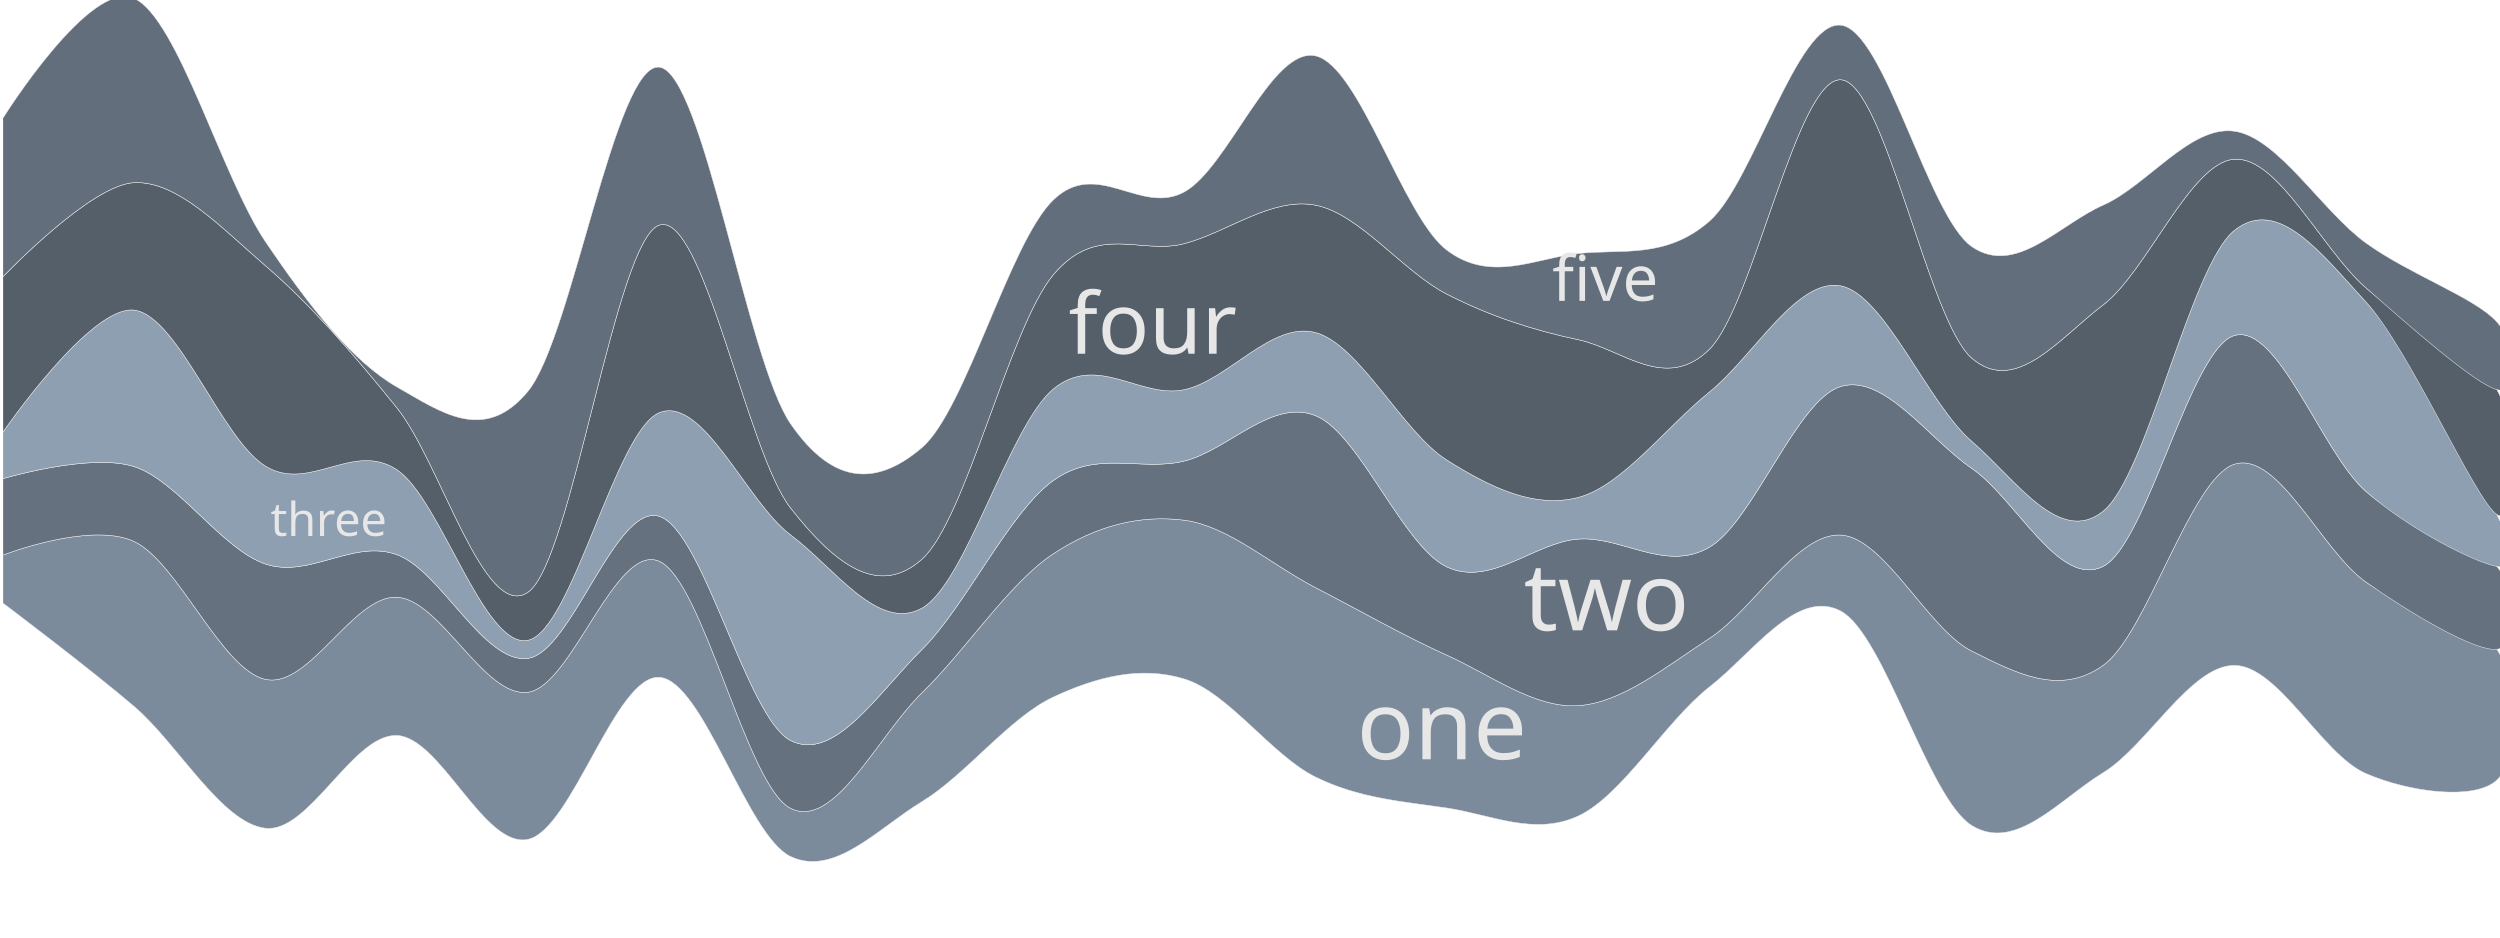
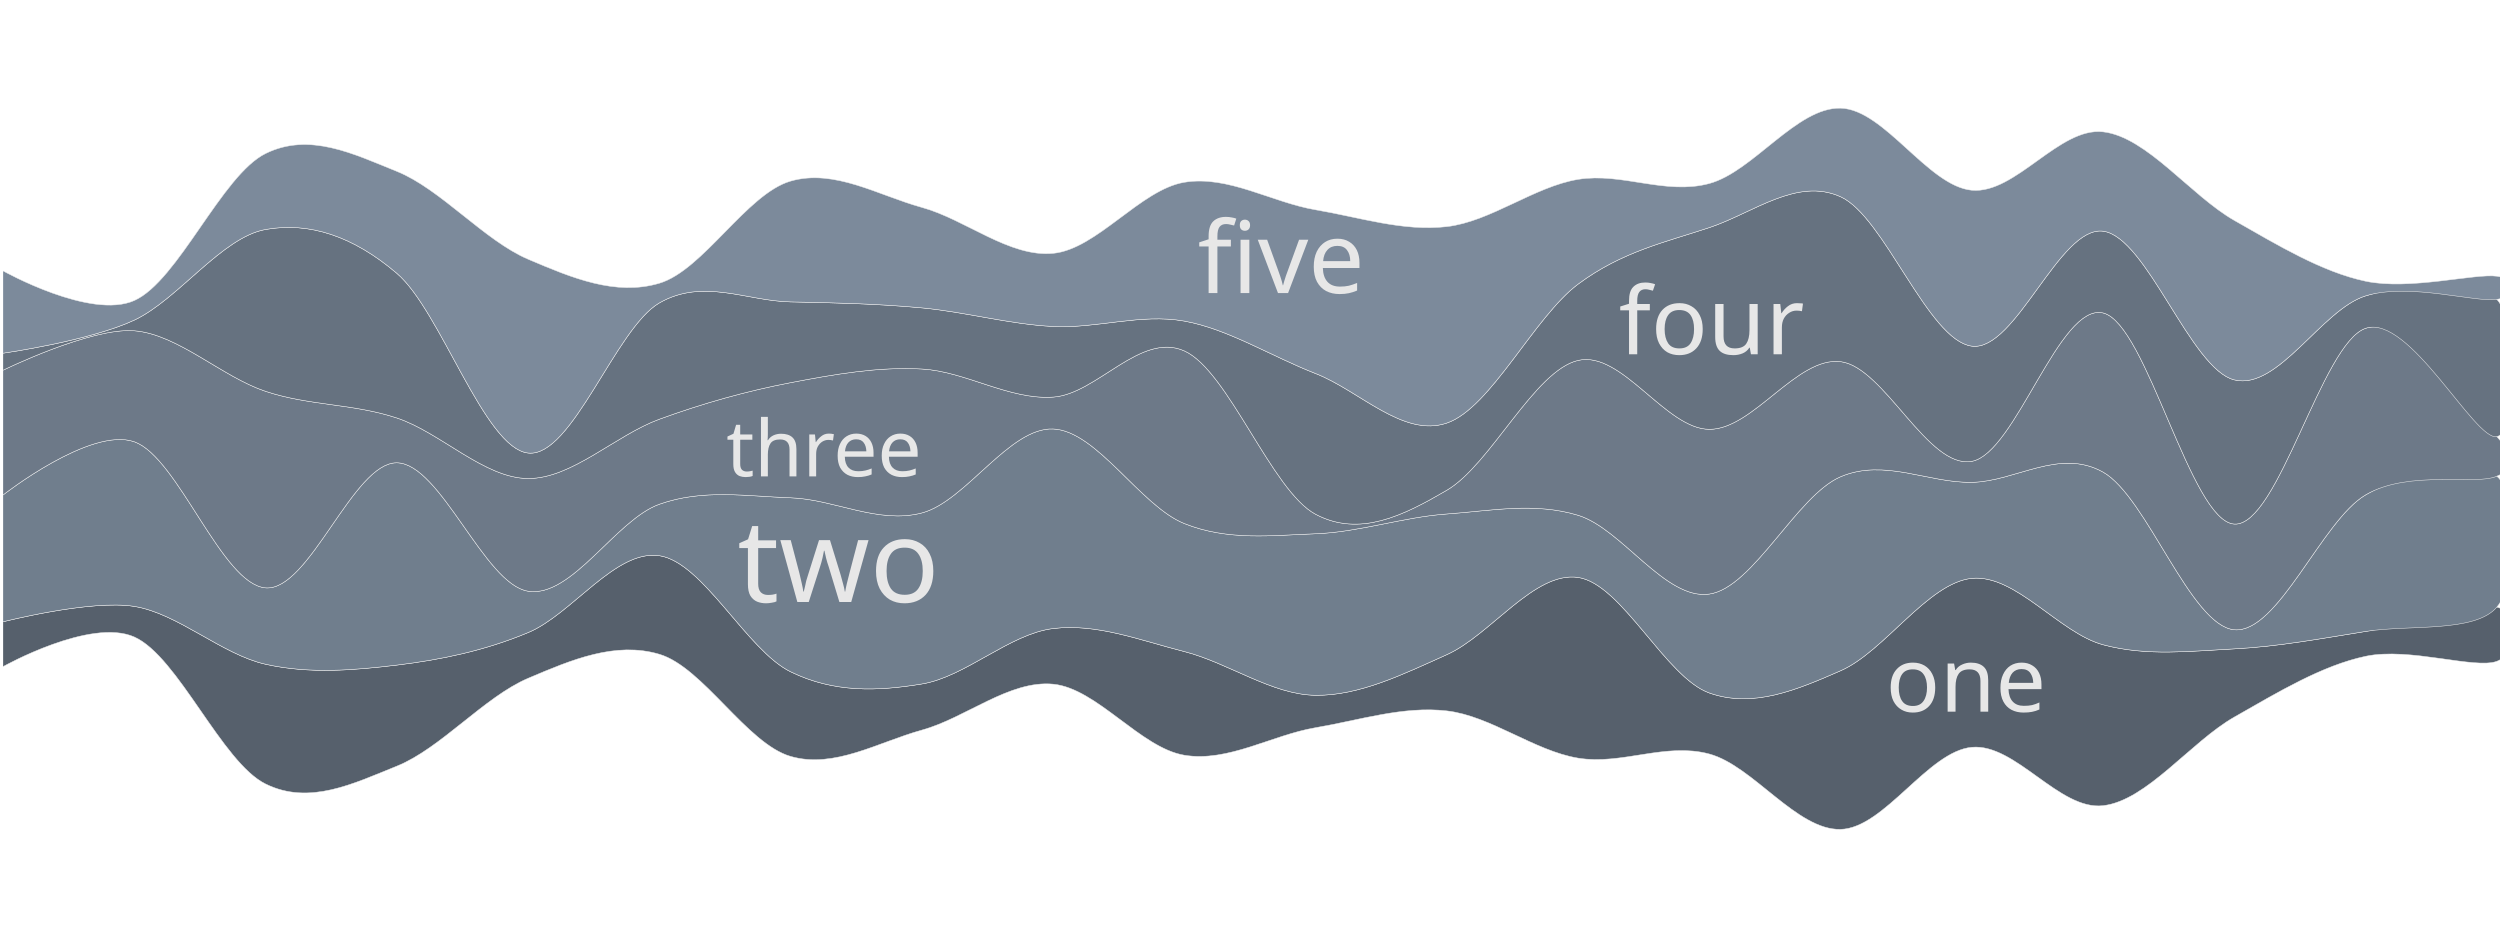
<svg xmlns="http://www.w3.org/2000/svg" width="1600px" height="600px" viewBox="0 0 100 100" version="1.1" style="stroke:black; fill:none; stroke-width:0.5pt; stroke-linejoin:round; text-anchor:middle" font-family="Helvetica, Arial, FreeSans, Sans, sans, sans-serif">
  <g id="StreamGraph">
-     <path d="M-83 59.205C-83 59.205 -73.667 55.56 -69 57.771C-64.333 59.982 -59.667 71.481 -55 72.469C-50.333 73.457 -45.667 63.474 -41 63.701C-36.333 63.929 -31.667 74.475 -27 73.836C-22.333 73.198 -17.667 57.808 -13 59.872C-8.333 61.936 -3.667 83.883 1 86.222C5.667 88.561 10.333 78.43 15 73.906C19.667 69.383 24.333 62.151 29 59.081C33.667 56.012 38.333 54.889 43 55.489C47.667 56.09 52.333 60.285 57 62.684C61.667 65.084 66.333 67.787 71 69.884C75.667 71.981 80.333 75.564 85 75.266C89.667 74.969 94.333 71.131 99 68.098C103.667 65.066 108.333 56.844 113 57.069C117.667 57.295 122.333 67.134 127 69.452C131.667 71.77 136.333 74.299 141 70.977C145.667 67.654 150.333 51.002 155 49.516C159.667 48.031 164.333 58.772 169 62.063C173.667 65.353 180.667 65.736 183 69.26C185.333 72.783 185.333 81 183 83.206C180.667 85.412 173.667 84.534 169 82.495C164.333 80.457 159.667 70.986 155 70.974C150.333 70.962 145.667 79.576 141 82.424C136.333 85.271 131.667 90.934 127 88.059C122.333 85.184 117.667 67.637 113 65.174C108.333 62.712 103.667 69.637 99 73.282C94.333 76.928 89.667 84.897 85 87.048C80.333 89.199 75.667 86.881 71 86.188C66.333 85.495 61.667 85.182 57 82.888C52.333 80.593 47.667 73.843 43 72.422C38.333 71.001 33.667 72.182 29 74.363C24.333 76.545 19.667 82.679 15 85.512C10.333 88.345 5.667 93.573 1 91.362C-3.667 89.152 -8.333 72.555 -13 72.25C-17.667 71.944 -22.333 88.493 -27 89.526C-31.667 90.559 -36.333 78.645 -41 78.448C-45.667 78.252 -50.333 88.859 -55 88.347C-59.667 87.835 -64.333 79.376 -69 75.376C-73.667 71.375 -83 64.343 -83 64.343" stroke="#eeeeee" fill="#7c8b9c" stroke-width="0.05" />
-     <path d="M-83 51.051C-83 51.051 -73.667 48.259 -69 49.778C-64.333 51.297 -59.667 58.602 -55 60.166C-50.333 61.729 -45.667 57.484 -41 59.16C-36.333 60.835 -31.667 70.901 -27 70.22C-22.333 69.539 -17.667 53.613 -13 55.075C-8.333 56.536 -3.667 76.622 1 78.99C5.667 81.359 10.333 73.904 15 69.284C19.667 64.665 24.333 54.623 29 51.272C33.667 47.921 38.333 50.333 43 49.177C47.667 48.022 52.333 42.458 57 44.34C61.667 46.222 66.333 58.275 71 60.469C75.667 62.663 80.333 57.852 85 57.503C89.667 57.153 94.333 61.084 99 58.372C103.667 55.66 108.333 42.629 113 41.228C117.667 39.826 122.333 46.766 127 49.964C131.667 53.162 136.333 62.78 141 60.417C145.667 58.055 150.333 37.127 155 35.788C159.667 34.45 164.333 48.28 169 52.386C173.667 56.491 180.667 57.608 183 60.421C185.333 63.233 185.333 68.986 183 69.26C180.667 69.533 173.667 65.353 169 62.063C164.333 58.772 159.667 48.031 155 49.516C150.333 51.002 145.667 67.654 141 70.977C136.333 74.299 131.667 71.77 127 69.452C122.333 67.134 117.667 57.295 113 57.069C108.333 56.844 103.667 65.066 99 68.098C94.333 71.131 89.667 74.969 85 75.266C80.333 75.564 75.667 71.981 71 69.884C66.333 67.787 61.667 65.084 57 62.684C52.333 60.285 47.667 56.09 43 55.489C38.333 54.889 33.667 56.012 29 59.081C24.333 62.151 19.667 69.383 15 73.906C10.333 78.43 5.667 88.561 1 86.222C-3.667 83.883 -8.333 61.936 -13 59.872C-17.667 57.808 -22.333 73.198 -27 73.836C-31.667 74.475 -36.333 63.929 -41 63.701C-45.667 63.474 -50.333 73.457 -55 72.469C-59.667 71.481 -64.333 59.982 -69 57.771C-73.667 55.56 -83 59.205 -83 59.205" stroke="#eeeeee" fill="#65717e" stroke-width="0.05" />
-     <path d="M-83 46.06C-83 46.06 -73.667 32.468 -69 33.079C-64.333 33.69 -59.667 46.89 -55 49.727C-50.333 52.564 -45.667 47.006 -41 50.1C-36.333 53.194 -31.667 69.305 -27 68.29C-22.333 67.276 -17.667 45.887 -13 44.014C-8.333 42.142 -3.667 53.578 1 57.054C5.667 60.53 10.333 67.463 15 64.872C19.667 62.281 24.333 45.394 29 41.508C33.667 37.623 38.333 42.567 43 41.561C47.667 40.556 52.333 34.221 57 35.474C61.667 36.725 66.333 46.143 71 49.073C75.667 52.004 80.333 54.268 85 53.059C89.667 51.849 94.333 45.58 99 41.817C103.667 38.055 108.333 29.607 113 30.485C117.667 31.363 122.333 43.077 127 47.084C131.667 51.091 136.333 58.28 141 54.529C145.667 50.777 150.333 28.3 155 24.574C159.667 20.847 164.333 27.117 169 32.169C173.667 37.221 180.667 50.176 183 54.885C185.333 59.593 185.333 60.837 183 60.421C180.667 60.004 173.667 56.491 169 52.386C164.333 48.28 159.667 34.45 155 35.788C150.333 37.127 145.667 58.055 141 60.417C136.333 62.78 131.667 53.162 127 49.964C122.333 46.766 117.667 39.826 113 41.228C108.333 42.629 103.667 55.66 99 58.372C94.333 61.084 89.667 57.153 85 57.503C80.333 57.852 75.667 62.663 71 60.469C66.333 58.275 61.667 46.222 57 44.34C52.333 42.458 47.667 48.022 43 49.177C38.333 50.333 33.667 47.921 29 51.272C24.333 54.623 19.667 64.665 15 69.284C10.333 73.904 5.667 81.359 1 78.99C-3.667 76.622 -8.333 56.536 -13 55.075C-17.667 53.613 -22.333 69.539 -27 70.22C-31.667 70.901 -36.333 60.835 -41 59.16C-45.667 57.484 -50.333 61.729 -55 60.166C-59.667 58.602 -64.333 51.297 -69 49.778C-73.667 48.259 -83 51.051 -83 51.051" stroke="#eeeeee" fill="#8e9fb1" stroke-width="0.05" />
-     <path d="M-83 29.507C-83 29.507 -73.667 19.672 -69 19.48C-64.333 19.288 -59.667 24.354 -55 28.356C-50.333 32.359 -45.667 37.696 -41 43.496C-36.333 49.297 -31.667 66.405 -27 63.157C-22.333 59.909 -17.667 25.502 -13 24.007C-8.333 22.513 -3.667 48.249 1 54.191C5.667 60.132 10.333 63.799 15 59.656C19.667 55.513 24.333 34.944 29 29.332C33.667 23.72 38.333 27.227 43 25.986C47.667 24.745 52.333 20.988 57 21.886C61.667 22.783 66.333 28.983 71 31.373C75.667 33.764 80.333 35.249 85 36.23C89.667 37.21 94.333 41.878 99 37.257C103.667 32.637 108.333 8.346 113 8.505C117.667 8.664 122.333 34.208 127 38.212C131.667 42.215 136.333 36.063 141 32.525C145.667 28.986 150.333 17.288 155 16.98C159.667 16.671 164.333 26.576 169 30.674C173.667 34.771 180.667 37.527 183 41.562C185.333 45.597 185.333 56.45 183 54.885C180.667 53.319 173.667 37.221 169 32.169C164.333 27.117 159.667 20.847 155 24.574C150.333 28.3 145.667 50.777 141 54.529C136.333 58.28 131.667 51.091 127 47.084C122.333 43.077 117.667 31.363 113 30.485C108.333 29.607 103.667 38.055 99 41.817C94.333 45.58 89.667 51.849 85 53.059C80.333 54.268 75.667 52.004 71 49.073C66.333 46.143 61.667 36.725 57 35.474C52.333 34.221 47.667 40.556 43 41.561C38.333 42.567 33.667 37.623 29 41.508C24.333 45.394 19.667 62.281 15 64.872C10.333 67.463 5.667 60.53 1 57.054C-3.667 53.578 -8.333 42.142 -13 44.014C-17.667 45.887 -22.333 67.276 -27 68.29C-31.667 69.305 -36.333 53.194 -41 50.1C-45.667 47.006 -50.333 52.564 -55 49.727C-59.667 46.89 -64.333 33.69 -69 33.079C-73.667 32.468 -83 46.06 -83 46.06" stroke="#eeeeee" fill="#555f6a" stroke-width="0.05" />
-     <path d="M-83 12.576C-83 12.576 -73.667 -2.369 -69 -0.163C-64.333 2.042 -59.667 18.904 -55 25.81C-50.333 32.716 -45.667 38.621 -41 41.272C-36.333 43.923 -31.667 47.4 -27 41.716C-22.333 36.032 -17.667 6.585 -13 7.167C-8.333 7.75 -3.667 38.448 1 45.212C5.667 51.977 10.333 51.731 15 47.754C19.667 43.776 24.333 25.896 29 21.348C33.667 16.801 38.333 23.033 43 20.469C47.667 17.905 52.333 4.928 57 5.965C61.667 7.001 66.333 23.173 71 26.686C75.667 30.2 80.333 27.559 85 27.044C89.667 26.53 94.333 27.66 99 23.6C103.667 19.54 108.333 2.234 113 2.686C117.667 3.138 122.333 23.112 127 26.312C131.667 29.512 136.333 23.936 141 21.883C145.667 19.831 150.333 13.328 155 13.997C159.667 14.665 164.333 22.503 169 25.894C173.667 29.285 180.667 31.73 183 34.342C185.333 36.953 185.333 42.173 183 41.562C180.667 40.95 173.667 34.771 169 30.674C164.333 26.576 159.667 16.671 155 16.98C150.333 17.288 145.667 28.986 141 32.525C136.333 36.063 131.667 42.215 127 38.212C122.333 34.208 117.667 8.664 113 8.505C108.333 8.346 103.667 32.637 99 37.257C94.333 41.878 89.667 37.21 85 36.23C80.333 35.249 75.667 33.764 71 31.373C66.333 28.983 61.667 22.783 57 21.886C52.333 20.988 47.667 24.745 43 25.986C38.333 27.227 33.667 23.72 29 29.332C24.333 34.944 19.667 55.513 15 59.656C10.333 63.799 5.667 60.132 1 54.191C-3.667 48.249 -8.333 22.513 -13 24.007C-17.667 25.502 -22.333 59.909 -27 63.157C-31.667 66.405 -36.333 49.297 -41 43.496C-45.667 37.696 -50.333 32.359 -55 28.356C-59.667 24.354 -64.333 19.288 -69 19.48C-73.667 19.672 -83 29.507 -83 29.507" stroke="#eeeeee" fill="#626e7b" stroke-width="0.05" />
+     <path d="M-83 66.323C-83 66.323 -73.667 63.928 -69 64.683C-64.333 65.438 -59.667 69.809 -55 70.853C-50.333 71.896 -45.667 71.505 -41 70.942C-36.333 70.379 -31.667 69.419 -27 67.474C-22.333 65.529 -17.667 58.575 -13 59.272C-8.333 59.969 -3.667 69.373 1 71.654C5.667 73.934 10.333 73.725 15 72.956C19.667 72.188 24.333 67.619 29 67.043C33.667 66.467 38.333 68.313 43 69.5C47.667 70.686 52.333 74.108 57 74.163C61.667 74.217 66.333 71.921 71 69.826C75.667 67.731 80.333 60.91 85 61.592C89.667 62.274 94.333 72.258 99 73.917C103.667 75.576 108.333 73.583 113 71.545C117.667 69.507 122.333 62.152 127 61.69C131.667 61.228 136.333 67.519 141 68.773C145.667 70.026 150.333 69.447 155 69.211C159.667 68.974 164.333 68.096 169 67.354C173.667 66.612 180.667 64.227 183 64.757C185.333 65.288 185.333 69.662 183 70.537C180.667 71.411 173.667 69.011 169 70.003C164.333 70.994 159.667 73.829 155 76.484C150.333 79.14 145.667 85.398 141 85.936C136.333 86.473 131.667 79.287 127 79.707C122.333 80.128 117.667 88.342 113 88.462C108.333 88.582 103.667 81.693 99 80.427C94.333 79.161 89.667 81.632 85 80.866C80.333 80.099 75.667 76.368 71 75.827C66.333 75.285 61.667 76.83 57 77.618C52.333 78.407 47.667 81.33 43 80.556C38.333 79.782 33.667 73.422 29 72.976C24.333 72.529 19.667 76.592 15 77.876C10.333 79.161 5.667 82.03 1 80.682C-3.667 79.334 -8.333 71.176 -13 69.787C-17.667 68.399 -22.333 70.361 -27 72.35C-31.667 74.338 -36.333 79.839 -41 81.719C-45.667 83.598 -50.333 85.921 -55 83.626C-59.667 81.331 -64.333 70.034 -69 67.947C-73.667 65.859 -83 71.102 -83 71.102" stroke="#eeeeee" fill="#56606c" stroke-width="0.05" />
+     <path d="M-83 52.794C-83 52.794 -73.667 45.472 -69 47.123C-64.333 48.775 -59.667 62.331 -55 62.704C-50.333 63.077 -45.667 49.303 -41 49.363C-36.333 49.422 -31.667 62.323 -27 63.06C-22.333 63.797 -17.667 55.444 -13 53.784C-8.333 52.123 -3.667 52.941 1 53.096C5.667 53.251 10.333 55.936 15 54.712C19.667 53.488 24.333 45.566 29 45.755C33.667 45.944 38.333 53.983 43 55.846C47.667 57.709 52.333 57.103 57 56.933C61.667 56.762 66.333 55.152 71 54.823C75.667 54.495 80.333 53.539 85 54.962C89.667 56.386 94.333 64.05 99 63.365C103.667 62.68 108.333 52.837 113 50.85C117.667 48.864 122.333 51.528 127 51.447C131.667 51.365 136.333 47.738 141 50.359C145.667 52.98 150.333 66.768 155 67.173C159.667 67.578 164.333 55.519 169 52.789C173.667 50.059 180.667 48.8 183 50.795C185.333 52.79 185.333 61.998 183 64.757C180.667 67.517 173.667 66.612 169 67.354C164.333 68.096 159.667 68.974 155 69.211C150.333 69.447 145.667 70.026 141 68.773C136.333 67.519 131.667 61.228 127 61.69C122.333 62.152 117.667 69.507 113 71.545C108.333 73.583 103.667 75.576 99 73.917C94.333 72.258 89.667 62.274 85 61.592C80.333 60.91 75.667 67.731 71 69.826C66.333 71.921 61.667 74.217 57 74.163C52.333 74.108 47.667 70.686 43 69.5C38.333 68.313 33.667 66.467 29 67.043C24.333 67.619 19.667 72.188 15 72.956C10.333 73.725 5.667 73.934 1 71.654C-3.667 69.373 -8.333 59.969 -13 59.272C-17.667 58.575 -22.333 65.529 -27 67.474C-31.667 69.419 -36.333 70.379 -41 70.942C-45.667 71.505 -50.333 71.896 -55 70.853C-59.667 69.809 -64.333 65.438 -69 64.683C-73.667 63.928 -83 66.323 -83 66.323" stroke="#eeeeee" fill="#707e8d" stroke-width="0.05" />
+     <path d="M-83 39.487C-83 39.487 -73.667 34.906 -69 35.282C-64.333 35.658 -59.667 40.192 -55 41.743C-50.333 43.293 -45.667 43.034 -41 44.584C-36.333 46.133 -31.667 51.017 -27 51.039C-22.333 51.061 -17.667 46.418 -13 44.714C-8.333 43.01 -3.667 41.708 1 40.816C5.667 39.923 10.333 39.102 15 39.358C19.667 39.615 24.333 42.678 29 42.356C33.667 42.035 38.333 35.347 43 37.43C47.667 39.513 52.333 52.378 57 54.854C61.667 57.33 66.333 55.022 71 52.287C75.667 49.551 80.333 39.524 85 38.441C89.667 37.359 94.333 45.77 99 45.792C103.667 45.814 108.333 38.005 113 38.574C117.667 39.143 122.333 50.072 127 49.206C131.667 48.34 136.333 32.265 141 33.381C145.667 34.496 150.333 55.626 155 55.899C159.667 56.172 164.333 36.573 169 35.019C173.667 33.464 180.667 43.943 183 46.572C185.333 49.202 185.333 49.759 183 50.795C180.667 51.831 173.667 50.059 169 52.789C164.333 55.519 159.667 67.578 155 67.173C150.333 66.768 145.667 52.98 141 50.359C136.333 47.738 131.667 51.365 127 51.447C122.333 51.528 117.667 48.864 113 50.85C108.333 52.837 103.667 62.68 99 63.365C94.333 64.05 89.667 56.386 85 54.962C80.333 53.539 75.667 54.495 71 54.823C66.333 55.152 61.667 56.762 57 56.933C52.333 57.103 47.667 57.709 43 55.846C38.333 53.983 33.667 45.944 29 45.755C24.333 45.566 19.667 53.488 15 54.712C10.333 55.936 5.667 53.251 1 53.096C-3.667 52.941 -8.333 52.123 -13 53.784C-17.667 55.444 -22.333 63.797 -27 63.06C-31.667 62.323 -36.333 49.422 -41 49.363C-45.667 49.303 -50.333 63.077 -55 62.704C-59.667 62.331 -64.333 48.775 -69 47.123C-73.667 45.472 -83 52.794 -83 52.794" stroke="#eeeeee" fill="#6d7988" stroke-width="0.05" />
+     <path d="M-83 37.674C-83 37.674 -73.667 36.342 -69 34.142C-64.333 31.943 -59.667 25.307 -55 24.476C-50.333 23.645 -45.667 25.181 -41 29.156C-36.333 33.131 -31.667 47.797 -27 48.323C-22.333 48.849 -17.667 34.998 -13 32.311C-8.333 29.625 -3.667 32.114 1 32.202C5.667 32.289 10.333 32.402 15 32.839C19.667 33.276 24.333 34.588 29 34.823C33.667 35.058 38.333 33.412 43 34.249C47.667 35.086 52.333 38.033 57 39.845C61.667 41.657 66.333 46.713 71 45.123C75.667 43.532 80.333 33.779 85 30.304C89.667 26.829 94.333 25.827 99 24.274C103.667 22.721 108.333 18.879 113 20.986C117.667 23.094 122.333 36.308 127 36.921C131.667 37.533 136.333 24.06 141 24.66C145.667 25.26 150.333 39.371 155 40.521C159.667 41.671 164.333 32.992 169 31.561C173.667 30.13 180.667 29.433 183 31.935C185.333 34.437 185.333 46.058 183 46.572C180.667 47.086 173.667 33.464 169 35.019C164.333 36.573 159.667 56.172 155 55.899C150.333 55.626 145.667 34.496 141 33.381C136.333 32.265 131.667 48.34 127 49.206C122.333 50.072 117.667 39.143 113 38.574C108.333 38.005 103.667 45.814 99 45.792C94.333 45.77 89.667 37.359 85 38.441C80.333 39.524 75.667 49.551 71 52.287C66.333 55.022 61.667 57.33 57 54.854C52.333 52.378 47.667 39.513 43 37.43C38.333 35.347 33.667 42.035 29 42.356C24.333 42.678 19.667 39.615 15 39.358C10.333 39.102 5.667 39.923 1 40.816C-3.667 41.708 -8.333 43.01 -13 44.714C-17.667 46.418 -22.333 51.061 -27 51.039C-31.667 51.017 -36.333 46.133 -41 44.584C-45.667 43.034 -50.333 43.293 -55 41.743C-59.667 40.192 -64.333 35.658 -69 35.282C-73.667 34.906 -83 39.487 -83 39.487" stroke="#eeeeee" fill="#667280" stroke-width="0.05" />
+     <path d="M-83 28.898C-83 28.898 -73.667 34.141 -69 32.053C-64.333 29.966 -59.667 18.669 -55 16.374C-50.333 14.079 -45.667 16.402 -41 18.281C-36.333 20.161 -31.667 25.662 -27 27.65C-22.333 29.639 -17.667 31.601 -13 30.212C-8.333 28.824 -3.667 20.666 1 19.318C5.667 17.97 10.333 20.839 15 22.124C19.667 23.408 24.333 27.471 29 27.024C33.667 26.578 38.333 20.218 43 19.444C47.667 18.67 52.333 21.593 57 22.381C61.667 23.17 66.333 24.715 71 24.173C75.667 23.632 80.333 19.901 85 19.134C89.667 18.368 94.333 20.839 99 19.573C103.667 18.307 108.333 11.418 113 11.539C117.667 11.658 122.333 19.872 127 20.293C131.667 20.713 136.333 13.527 141 14.064C145.667 14.601 150.333 20.86 155 23.516C159.667 26.171 164.333 29.006 169 29.997C173.667 30.989 180.667 29.141 183 29.463C185.333 29.786 185.333 31.585 183 31.935C180.667 32.285 173.667 30.13 169 31.561C164.333 32.992 159.667 41.671 155 40.521C150.333 39.371 145.667 25.26 141 24.66C136.333 24.06 131.667 37.533 127 36.921C122.333 36.308 117.667 23.094 113 20.986C108.333 18.879 103.667 22.721 99 24.274C94.333 25.827 89.667 26.829 85 30.304C80.333 33.779 75.667 43.532 71 45.123C66.333 46.713 61.667 41.657 57 39.845C52.333 38.033 47.667 35.086 43 34.249C38.333 33.412 33.667 35.058 29 34.823C24.333 34.588 19.667 33.276 15 32.839C10.333 32.402 5.667 32.289 1 32.202C-3.667 32.114 -8.333 29.625 -13 32.311C-17.667 34.998 -22.333 48.849 -27 48.323C-31.667 47.797 -36.333 33.131 -41 29.156C-45.667 25.181 -50.333 23.645 -55 24.476C-59.667 25.307 -64.333 31.943 -69 34.142C-73.667 36.342 -83 37.674 -83 37.674" stroke="#eeeeee" fill="#7c8a9b" stroke-width="0.05" />
  </g>
  <g id="Labels">
-     <text x="70.463" y="80.989" stroke="none" fill="#e7e7e7" font-size="10.163" font-family="Droid Sans">one</text>
-     <text x="88.027" y="67.247" stroke="none" fill="#e7e7e7" font-size="10.072" font-family="Droid Sans">two</text>
-     <text x="-48.276" y="57.165" stroke="none" fill="#e7e7e7" font-size="4.963" font-family="Droid Sans">three</text>
-     <text x="39.624" y="37.732" stroke="none" fill="#e7e7e7" font-size="9.075" font-family="Droid Sans">four</text>
-     <text x="87.891" y="32.09" stroke="none" fill="#e7e7e7" font-size="6.745" font-family="Droid Sans">five</text>
+     <text x="126.361" y="75.915" stroke="none" fill="#e7e7e7" font-size="9.571" font-family="Droid Sans">one</text>
+     <text x="6.099" y="64.227" stroke="none" fill="#e7e7e7" font-size="12.307" font-family="Droid Sans">two</text>
+     <text x="4.544" y="50.813" stroke="none" fill="#e7e7e7" font-size="8.339" font-family="Droid Sans">three</text>
+     <text x="99.232" y="37.789" stroke="none" fill="#e7e7e7" font-size="9.997" font-family="Droid Sans">four</text>
+     <text x="53.323" y="31.255" stroke="none" fill="#e7e7e7" font-size="10.625" font-family="Droid Sans">five</text>
  </g>
</svg>
